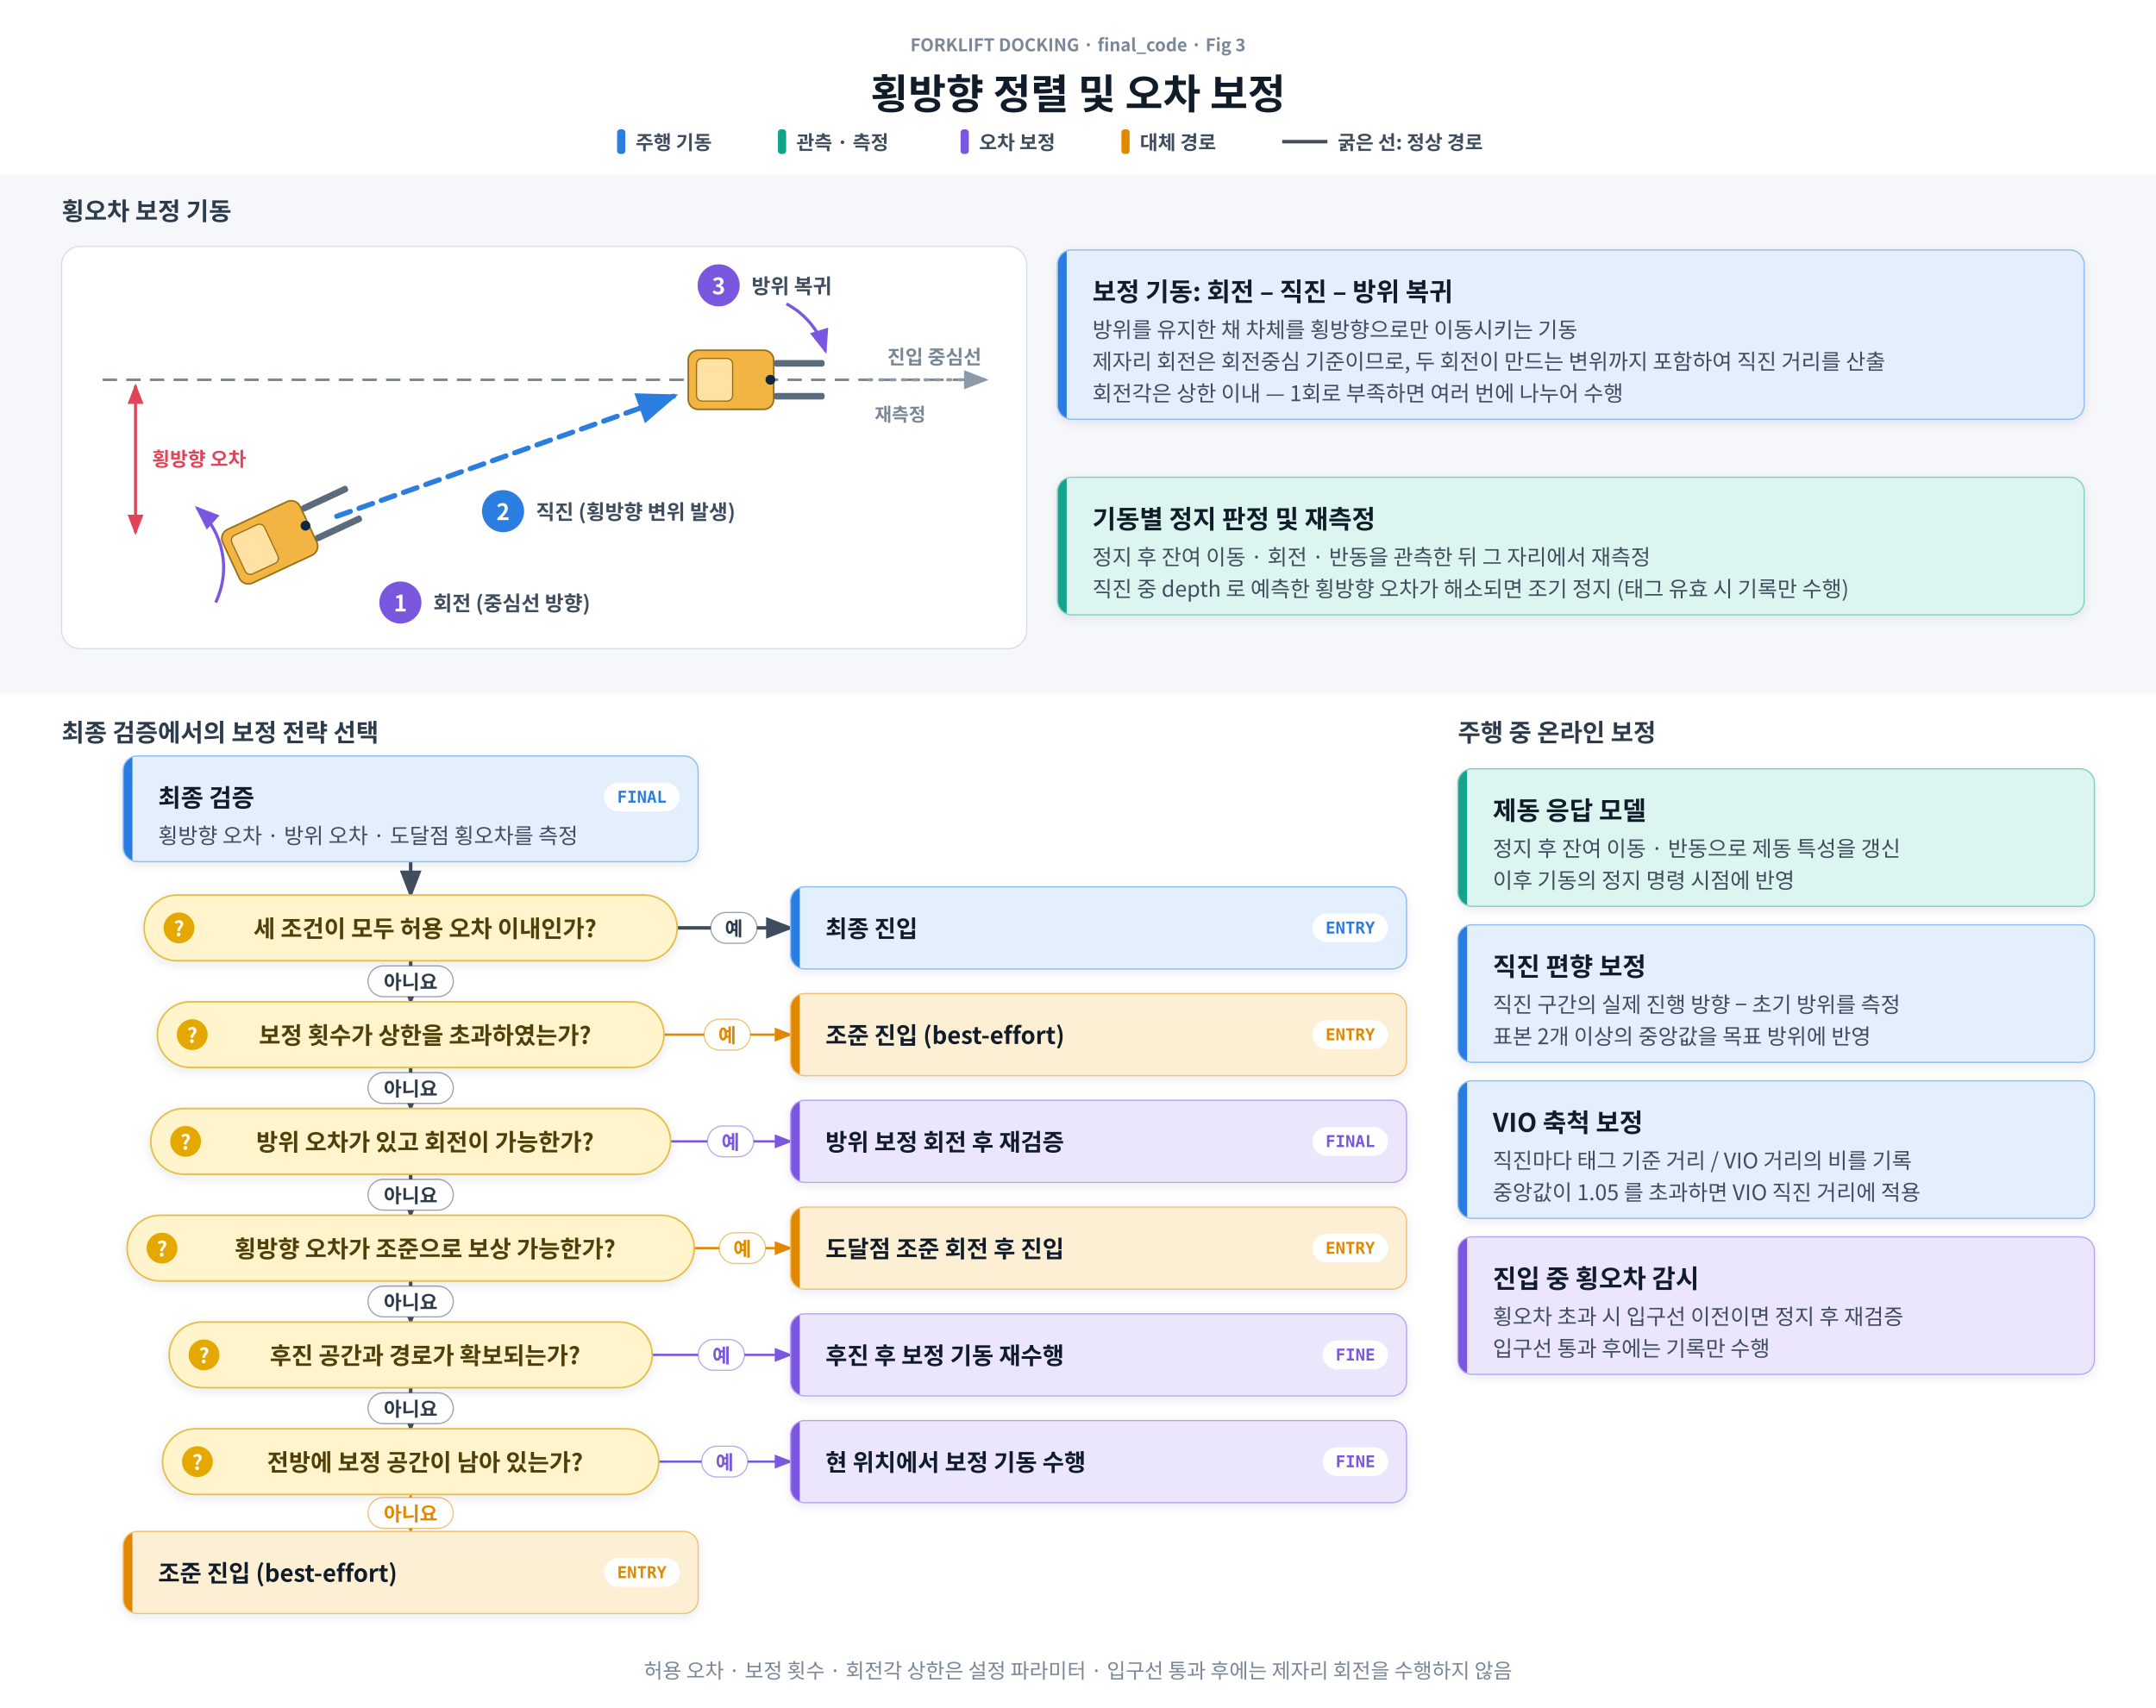
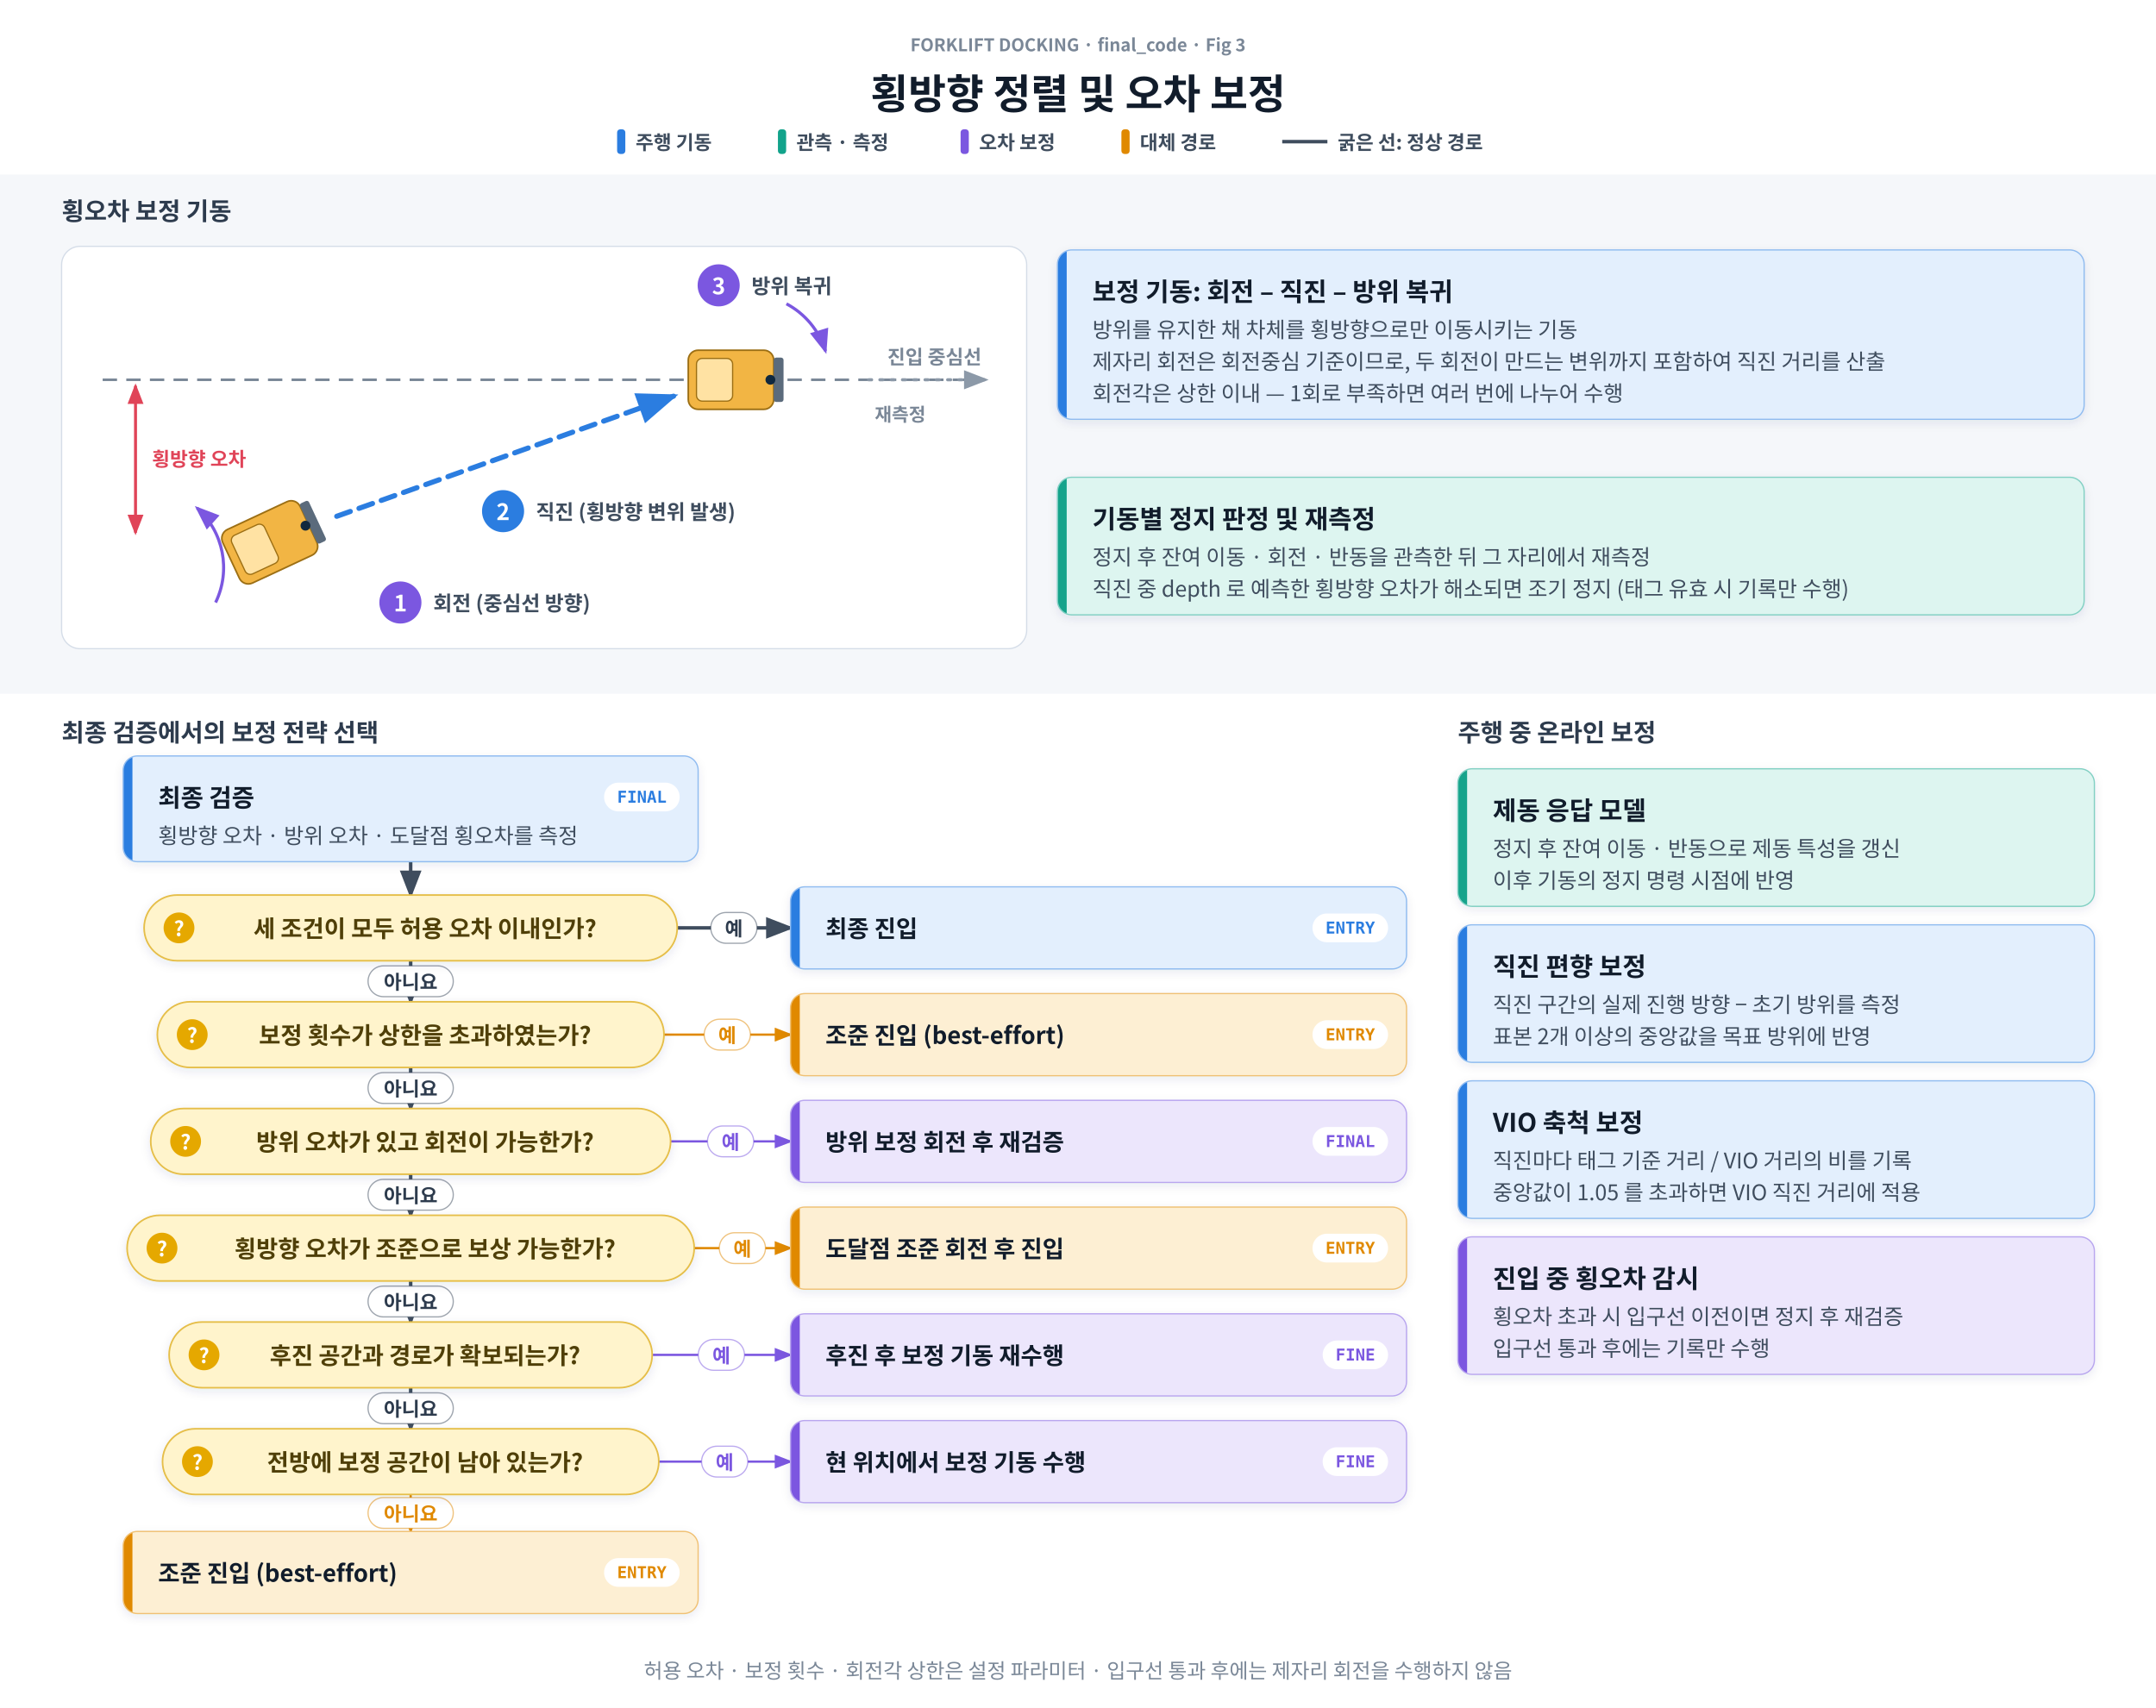
<svg xmlns="http://www.w3.org/2000/svg" width="2100" height="1664" viewBox="0 0 2100 1664" role="img" aria-label="횡방향 정렬 및 오차 보정">
  <rect width="2100" height="1664" fill="#FFFFFF" />
  <defs>
    <filter id="soft" x="-10%" y="-20%" width="120%" height="150%">
      <feDropShadow dx="0" dy="3" stdDeviation="5" flood-color="#1B3A5C" flood-opacity="0.10" />
    </filter>
    <marker id="amain" markerWidth="8" markerHeight="7" refX="7" refY="3.5" orient="auto" markerUnits="strokeWidth">
      <path d="M0,0.4 L8,3.5 L0,6.6 Z" fill="#3F4D5E" />
    </marker>
    <marker id="aside" markerWidth="8" markerHeight="7" refX="7" refY="3.5" orient="auto" markerUnits="strokeWidth">
      <path d="M0,0.4 L8,3.5 L0,6.6 Z" fill="#8C99A8" />
    </marker>
    <marker id="aobserve" markerWidth="8" markerHeight="7" refX="7" refY="3.5" orient="auto" markerUnits="strokeWidth">
      <path d="M0,0.4 L8,3.5 L0,6.6 Z" fill="#12A38B" />
    </marker>
    <marker id="acorrect" markerWidth="8" markerHeight="7" refX="7" refY="3.5" orient="auto" markerUnits="strokeWidth">
      <path d="M0,0.4 L8,3.5 L0,6.6 Z" fill="#7B57E0" />
    </marker>
    <marker id="aalt" markerWidth="8" markerHeight="7" refX="7" refY="3.5" orient="auto" markerUnits="strokeWidth">
      <path d="M0,0.4 L8,3.5 L0,6.6 Z" fill="#E08900" />
    </marker>
    <marker id="astop" markerWidth="8" markerHeight="7" refX="7" refY="3.5" orient="auto" markerUnits="strokeWidth">
      <path d="M0,0.4 L8,3.5 L0,6.6 Z" fill="#E04458" />
    </marker>
    <marker id="adrive" markerWidth="8" markerHeight="7" refX="7" refY="3.5" orient="auto" markerUnits="strokeWidth">
      <path d="M0,0.4 L8,3.5 L0,6.6 Z" fill="#2B7DE0" />
    </marker>
  </defs>
  <rect x="0" y="170" width="2100" height="506" fill="#F5F7FA" />
  <rect x="0" y="676" width="2100" height="914" fill="#FFFFFF" />
  <text x="1050" y="44" text-anchor="middle" dominant-baseline="middle" font-family="Apple SD Gothic Neo, Noto Sans CJK KR, sans-serif" font-size="17" font-weight="600" fill="#7A8797">FORKLIFT DOCKING · final_code · Fig 3</text>
  <text x="1050" y="92" text-anchor="middle" dominant-baseline="middle" font-family="Apple SD Gothic Neo, Noto Sans CJK KR, sans-serif" font-size="40" font-weight="800" fill="#111C2B">횡방향 정렬 및 오차 보정</text>
  <rect x="601.08" y="126" width="8" height="24" rx="3" fill="#2B7DE0" />
  <text x="619.08" y="139" text-anchor="start" dominant-baseline="middle" font-family="Apple SD Gothic Neo, Noto Sans CJK KR, sans-serif" font-size="19" font-weight="600" fill="#3F4D5E">주행 기동</text>
  <rect x="757.72" y="126" width="8" height="24" rx="3" fill="#12A38B" />
  <text x="775.72" y="139" text-anchor="start" dominant-baseline="middle" font-family="Apple SD Gothic Neo, Noto Sans CJK KR, sans-serif" font-size="19" font-weight="600" fill="#3F4D5E">관측 · 측정</text>
  <rect x="935.64" y="126" width="8" height="24" rx="3" fill="#7B57E0" />
  <text x="953.64" y="139" text-anchor="start" dominant-baseline="middle" font-family="Apple SD Gothic Neo, Noto Sans CJK KR, sans-serif" font-size="19" font-weight="600" fill="#3F4D5E">오차 보정</text>
  <rect x="1092.28" y="126" width="8" height="24" rx="3" fill="#E08900" />
  <text x="1110.28" y="139" text-anchor="start" dominant-baseline="middle" font-family="Apple SD Gothic Neo, Noto Sans CJK KR, sans-serif" font-size="19" font-weight="600" fill="#3F4D5E">대체 경로</text>
  <line x1="1248.92" y1="138" x2="1292.92" y2="138" stroke="#3F4D5E" stroke-width="3.4" />
  <text x="1302.92" y="139" text-anchor="start" dominant-baseline="middle" font-family="Apple SD Gothic Neo, Noto Sans CJK KR, sans-serif" font-size="19" font-weight="600" fill="#3F4D5E">굵은 선: 정상 경로</text>
  <path d="M400,839.5 L400,872" fill="none" stroke="#3F4D5E" stroke-width="3.4" marker-end="url(#amain)" />
  <path d="M659.64,904 L770,904" fill="none" stroke="#3F4D5E" stroke-width="3.4" marker-end="url(#amain)" />
  <rect x="692.32" y="889" width="45" height="30" rx="15" fill="#FFFFFF" stroke="#3F4D5E" stroke-opacity="0.5" stroke-width="1.2" />
  <text x="714.82" y="905" text-anchor="middle" dominant-baseline="middle" font-family="Apple SD Gothic Neo, Noto Sans CJK KR, sans-serif" font-size="19" font-weight="600" fill="#2D3B4D">예</text>
  <path d="M400,936 L400,976" fill="none" stroke="#3F4D5E" stroke-width="3.4" marker-end="url(#amain)" />
  <rect x="358.5" y="941" width="83" height="30" rx="15" fill="#FFFFFF" stroke="#3F4D5E" stroke-opacity="0.5" stroke-width="1.2" />
  <text x="400" y="957" text-anchor="middle" dominant-baseline="middle" font-family="Apple SD Gothic Neo, Noto Sans CJK KR, sans-serif" font-size="19" font-weight="600" fill="#2D3B4D">아니요</text>
  <path d="M646.76,1008 L770,1008" fill="none" stroke="#E08900" stroke-width="2.2" marker-end="url(#aalt)" />
  <rect x="685.88" y="993" width="45" height="30" rx="15" fill="#FFFFFF" stroke="#E08900" stroke-opacity="0.5" stroke-width="1.2" />
  <text x="708.38" y="1009" text-anchor="middle" dominant-baseline="middle" font-family="Apple SD Gothic Neo, Noto Sans CJK KR, sans-serif" font-size="19" font-weight="600" fill="#E08900">예</text>
  <path d="M400,1040 L400,1080" fill="none" stroke="#3F4D5E" stroke-width="3.4" marker-end="url(#amain)" />
  <rect x="358.5" y="1045" width="83" height="30" rx="15" fill="#FFFFFF" stroke="#3F4D5E" stroke-opacity="0.5" stroke-width="1.2" />
  <text x="400" y="1061" text-anchor="middle" dominant-baseline="middle" font-family="Apple SD Gothic Neo, Noto Sans CJK KR, sans-serif" font-size="19" font-weight="600" fill="#2D3B4D">아니요</text>
  <path d="M653.2,1112 L770,1112" fill="none" stroke="#7B57E0" stroke-width="2.2" marker-end="url(#acorrect)" />
  <rect x="689.1" y="1097" width="45" height="30" rx="15" fill="#FFFFFF" stroke="#7B57E0" stroke-opacity="0.5" stroke-width="1.2" />
  <text x="711.6" y="1113" text-anchor="middle" dominant-baseline="middle" font-family="Apple SD Gothic Neo, Noto Sans CJK KR, sans-serif" font-size="19" font-weight="600" fill="#7B57E0">예</text>
  <path d="M400,1144 L400,1184" fill="none" stroke="#3F4D5E" stroke-width="3.4" marker-end="url(#amain)" />
  <rect x="358.5" y="1149" width="83" height="30" rx="15" fill="#FFFFFF" stroke="#3F4D5E" stroke-opacity="0.5" stroke-width="1.2" />
  <text x="400" y="1165" text-anchor="middle" dominant-baseline="middle" font-family="Apple SD Gothic Neo, Noto Sans CJK KR, sans-serif" font-size="19" font-weight="600" fill="#2D3B4D">아니요</text>
  <path d="M676.2,1216 L770,1216" fill="none" stroke="#E08900" stroke-width="2.2" marker-end="url(#aalt)" />
  <rect x="700.6" y="1201" width="45" height="30" rx="15" fill="#FFFFFF" stroke="#E08900" stroke-opacity="0.5" stroke-width="1.2" />
  <text x="723.1" y="1217" text-anchor="middle" dominant-baseline="middle" font-family="Apple SD Gothic Neo, Noto Sans CJK KR, sans-serif" font-size="19" font-weight="600" fill="#E08900">예</text>
  <path d="M400,1248 L400,1288" fill="none" stroke="#3F4D5E" stroke-width="3.4" marker-end="url(#amain)" />
  <rect x="358.5" y="1253" width="83" height="30" rx="15" fill="#FFFFFF" stroke="#3F4D5E" stroke-opacity="0.5" stroke-width="1.2" />
  <text x="400" y="1269" text-anchor="middle" dominant-baseline="middle" font-family="Apple SD Gothic Neo, Noto Sans CJK KR, sans-serif" font-size="19" font-weight="600" fill="#2D3B4D">아니요</text>
  <path d="M635.26,1320 L770,1320" fill="none" stroke="#7B57E0" stroke-width="2.2" marker-end="url(#acorrect)" />
  <rect x="680.13" y="1305" width="45" height="30" rx="15" fill="#FFFFFF" stroke="#7B57E0" stroke-opacity="0.5" stroke-width="1.2" />
  <text x="702.63" y="1321" text-anchor="middle" dominant-baseline="middle" font-family="Apple SD Gothic Neo, Noto Sans CJK KR, sans-serif" font-size="19" font-weight="600" fill="#7B57E0">예</text>
  <path d="M400,1352 L400,1392" fill="none" stroke="#3F4D5E" stroke-width="3.4" marker-end="url(#amain)" />
  <rect x="358.5" y="1357" width="83" height="30" rx="15" fill="#FFFFFF" stroke="#3F4D5E" stroke-opacity="0.5" stroke-width="1.2" />
  <text x="400" y="1373" text-anchor="middle" dominant-baseline="middle" font-family="Apple SD Gothic Neo, Noto Sans CJK KR, sans-serif" font-size="19" font-weight="600" fill="#2D3B4D">아니요</text>
  <path d="M641.7,1424 L770,1424" fill="none" stroke="#7B57E0" stroke-width="2.2" marker-end="url(#acorrect)" />
  <rect x="683.35" y="1409" width="45" height="30" rx="15" fill="#FFFFFF" stroke="#7B57E0" stroke-opacity="0.5" stroke-width="1.2" />
  <text x="705.85" y="1425" text-anchor="middle" dominant-baseline="middle" font-family="Apple SD Gothic Neo, Noto Sans CJK KR, sans-serif" font-size="19" font-weight="600" fill="#7B57E0">예</text>
  <path d="M400,1456 L400,1492" fill="none" stroke="#E08900" stroke-width="2.2" marker-end="url(#aalt)" />
  <rect x="358.5" y="1459" width="83" height="30" rx="15" fill="#FFFFFF" stroke="#E08900" stroke-opacity="0.5" stroke-width="1.2" />
  <text x="400" y="1475" text-anchor="middle" dominant-baseline="middle" font-family="Apple SD Gothic Neo, Noto Sans CJK KR, sans-serif" font-size="19" font-weight="600" fill="#E08900">아니요</text>
  <rect x="1030" y="243.5" width="1000" height="165" rx="14" fill="#2B7DE0" filter="url(#soft)" />
  <path d="M1039,243.5 H2016 A14,14 0 0 1 2030,257.5 V394.5 A14,14 0 0 1 2016,408.5 H1039 Z" fill="#E3EFFD" />
  <rect x="1030" y="243.5" width="1000" height="165" rx="14" fill="none" stroke="#90BCF0" stroke-width="1.2" />
  <text x="1064" y="284.5" text-anchor="start" dominant-baseline="middle" font-family="Apple SD Gothic Neo, Noto Sans CJK KR, sans-serif" font-size="25" font-weight="700" fill="#111C2B">보정 기동: 회전 – 직진 – 방위 복귀</text>
  <text x="1064" y="321.5" text-anchor="start" dominant-baseline="middle" font-family="Apple SD Gothic Neo, Noto Sans CJK KR, sans-serif" font-size="21" font-weight="400" fill="#3F4D5E">방위를 유지한 채 차체를 횡방향으로만 이동시키는 기동</text>
  <text x="1064" y="352.5" text-anchor="start" dominant-baseline="middle" font-family="Apple SD Gothic Neo, Noto Sans CJK KR, sans-serif" font-size="21" font-weight="400" fill="#3F4D5E">제자리 회전은 회전중심 기준이므로, 두 회전이 만드는 변위까지 포함하여 직진 거리를 산출</text>
  <text x="1064" y="383.5" text-anchor="start" dominant-baseline="middle" font-family="Apple SD Gothic Neo, Noto Sans CJK KR, sans-serif" font-size="21" font-weight="400" fill="#3F4D5E">회전각은 상한 이내 — 1회로 부족하면 여러 번에 나누어 수행</text>
  <rect x="1030" y="465" width="1000" height="134" rx="14" fill="#12A38B" filter="url(#soft)" />
  <path d="M1039,465 H2016 A14,14 0 0 1 2030,479 V585 A14,14 0 0 1 2016,599 H1039 Z" fill="#DDF5F0" />
  <rect x="1030" y="465" width="1000" height="134" rx="14" fill="none" stroke="#82D0C3" stroke-width="1.2" />
  <text x="1064" y="506" text-anchor="start" dominant-baseline="middle" font-family="Apple SD Gothic Neo, Noto Sans CJK KR, sans-serif" font-size="25" font-weight="700" fill="#111C2B">기동별 정지 판정 및 재측정</text>
  <text x="1064" y="543" text-anchor="start" dominant-baseline="middle" font-family="Apple SD Gothic Neo, Noto Sans CJK KR, sans-serif" font-size="21" font-weight="400" fill="#3F4D5E">정지 후 잔여 이동 · 회전 · 반동을 관측한 뒤 그 자리에서 재측정</text>
  <text x="1064" y="574" text-anchor="start" dominant-baseline="middle" font-family="Apple SD Gothic Neo, Noto Sans CJK KR, sans-serif" font-size="21" font-weight="400" fill="#3F4D5E">직진 중 depth 로 예측한 횡방향 오차가 해소되면 조기 정지 (태그 유효 시 기록만 수행)</text>
  <rect x="120" y="736.5" width="560" height="103" rx="14" fill="#2B7DE0" filter="url(#soft)" />
  <path d="M129,736.5 H666 A14,14 0 0 1 680,750.5 V825.5 A14,14 0 0 1 666,839.5 H129 Z" fill="#E3EFFD" />
  <rect x="120" y="736.5" width="560" height="103" rx="14" fill="none" stroke="#90BCF0" stroke-width="1.2" />
  <text x="154" y="777.5" text-anchor="start" dominant-baseline="middle" font-family="Apple SD Gothic Neo, Noto Sans CJK KR, sans-serif" font-size="24" font-weight="700" fill="#111C2B">최종 검증</text>
  <rect x="588.4" y="762.5" width="73.6" height="28" rx="14" fill="#FFFFFF" />
  <text x="625.2" y="777.5" text-anchor="middle" dominant-baseline="middle" font-family="SF Mono, Menlo, Consolas, monospace" font-size="16" font-weight="600" fill="#2B7DE0">FINAL</text>
  <text x="154" y="814.5" text-anchor="start" dominant-baseline="middle" font-family="Apple SD Gothic Neo, Noto Sans CJK KR, sans-serif" font-size="21" font-weight="400" fill="#3F4D5E">횡방향 오차 · 방위 오차 · 도달점 횡오차를 측정</text>
  <rect x="140.36" y="872" width="519.28" height="64" rx="32" fill="#FFF4CC" stroke="#E5BE4A" stroke-width="1.6" filter="url(#soft)" />
  <circle cx="174.36" cy="904" r="15" fill="#E5A800" />
  <text x="174.36" y="905" text-anchor="middle" dominant-baseline="middle" font-family="Apple SD Gothic Neo, Noto Sans CJK KR, sans-serif" font-size="20" font-weight="800" fill="#FFFFFF">?</text>
  <text x="414" y="905" text-anchor="middle" dominant-baseline="middle" font-family="Apple SD Gothic Neo, Noto Sans CJK KR, sans-serif" font-size="23" font-weight="700" fill="#4F3F08">세 조건이 모두 허용 오차 이내인가?</text>
  <rect x="770" y="864" width="600" height="80" rx="14" fill="#2B7DE0" filter="url(#soft)" />
  <path d="M779,864 H1356 A14,14 0 0 1 1370,878 V930 A14,14 0 0 1 1356,944 H779 Z" fill="#E3EFFD" />
  <rect x="770" y="864" width="600" height="80" rx="14" fill="none" stroke="#90BCF0" stroke-width="1.2" />
  <text x="804" y="905" text-anchor="start" dominant-baseline="middle" font-family="Apple SD Gothic Neo, Noto Sans CJK KR, sans-serif" font-size="23" font-weight="700" fill="#111C2B">최종 진입</text>
  <rect x="1278.4" y="890" width="73.6" height="28" rx="14" fill="#FFFFFF" />
  <text x="1315.2" y="905" text-anchor="middle" dominant-baseline="middle" font-family="SF Mono, Menlo, Consolas, monospace" font-size="16" font-weight="600" fill="#2B7DE0">ENTRY</text>
  <rect x="153.24" y="976" width="493.52" height="64" rx="32" fill="#FFF4CC" stroke="#E5BE4A" stroke-width="1.6" filter="url(#soft)" />
  <circle cx="187.24" cy="1008" r="15" fill="#E5A800" />
  <text x="187.24" y="1009" text-anchor="middle" dominant-baseline="middle" font-family="Apple SD Gothic Neo, Noto Sans CJK KR, sans-serif" font-size="20" font-weight="800" fill="#FFFFFF">?</text>
  <text x="414" y="1009" text-anchor="middle" dominant-baseline="middle" font-family="Apple SD Gothic Neo, Noto Sans CJK KR, sans-serif" font-size="23" font-weight="700" fill="#4F3F08">보정 횟수가 상한을 초과하였는가?</text>
  <rect x="770" y="968" width="600" height="80" rx="14" fill="#E08900" filter="url(#soft)" />
  <path d="M779,968 H1356 A14,14 0 0 1 1370,982 V1034 A14,14 0 0 1 1356,1048 H779 Z" fill="#FDEFD3" />
  <rect x="770" y="968" width="600" height="80" rx="14" fill="none" stroke="#F0C174" stroke-width="1.2" />
  <text x="804" y="1009" text-anchor="start" dominant-baseline="middle" font-family="Apple SD Gothic Neo, Noto Sans CJK KR, sans-serif" font-size="23" font-weight="700" fill="#111C2B">조준 진입 (best-effort)</text>
  <rect x="1278.4" y="994" width="73.6" height="28" rx="14" fill="#FFFFFF" />
  <text x="1315.2" y="1009" text-anchor="middle" dominant-baseline="middle" font-family="SF Mono, Menlo, Consolas, monospace" font-size="16" font-weight="600" fill="#E08900">ENTRY</text>
  <rect x="146.8" y="1080" width="506.4" height="64" rx="32" fill="#FFF4CC" stroke="#E5BE4A" stroke-width="1.6" filter="url(#soft)" />
  <circle cx="180.8" cy="1112" r="15" fill="#E5A800" />
  <text x="180.8" y="1113" text-anchor="middle" dominant-baseline="middle" font-family="Apple SD Gothic Neo, Noto Sans CJK KR, sans-serif" font-size="20" font-weight="800" fill="#FFFFFF">?</text>
  <text x="414" y="1113" text-anchor="middle" dominant-baseline="middle" font-family="Apple SD Gothic Neo, Noto Sans CJK KR, sans-serif" font-size="23" font-weight="700" fill="#4F3F08">방위 오차가 있고 회전이 가능한가?</text>
  <rect x="770" y="1072" width="600" height="80" rx="14" fill="#7B57E0" filter="url(#soft)" />
  <path d="M779,1072 H1356 A14,14 0 0 1 1370,1086 V1138 A14,14 0 0 1 1356,1152 H779 Z" fill="#ECE6FC" />
  <rect x="770" y="1072" width="600" height="80" rx="14" fill="none" stroke="#B9A6EF" stroke-width="1.2" />
  <text x="804" y="1113" text-anchor="start" dominant-baseline="middle" font-family="Apple SD Gothic Neo, Noto Sans CJK KR, sans-serif" font-size="23" font-weight="700" fill="#111C2B">방위 보정 회전 후 재검증</text>
  <rect x="1278.4" y="1098" width="73.6" height="28" rx="14" fill="#FFFFFF" />
  <text x="1315.2" y="1113" text-anchor="middle" dominant-baseline="middle" font-family="SF Mono, Menlo, Consolas, monospace" font-size="16" font-weight="600" fill="#7B57E0">FINAL</text>
  <rect x="123.8" y="1184" width="552.4" height="64" rx="32" fill="#FFF4CC" stroke="#E5BE4A" stroke-width="1.6" filter="url(#soft)" />
  <circle cx="157.8" cy="1216" r="15" fill="#E5A800" />
  <text x="157.8" y="1217" text-anchor="middle" dominant-baseline="middle" font-family="Apple SD Gothic Neo, Noto Sans CJK KR, sans-serif" font-size="20" font-weight="800" fill="#FFFFFF">?</text>
  <text x="414" y="1217" text-anchor="middle" dominant-baseline="middle" font-family="Apple SD Gothic Neo, Noto Sans CJK KR, sans-serif" font-size="23" font-weight="700" fill="#4F3F08">횡방향 오차가 조준으로 보상 가능한가?</text>
  <rect x="770" y="1176" width="600" height="80" rx="14" fill="#E08900" filter="url(#soft)" />
  <path d="M779,1176 H1356 A14,14 0 0 1 1370,1190 V1242 A14,14 0 0 1 1356,1256 H779 Z" fill="#FDEFD3" />
  <rect x="770" y="1176" width="600" height="80" rx="14" fill="none" stroke="#F0C174" stroke-width="1.2" />
  <text x="804" y="1217" text-anchor="start" dominant-baseline="middle" font-family="Apple SD Gothic Neo, Noto Sans CJK KR, sans-serif" font-size="23" font-weight="700" fill="#111C2B">도달점 조준 회전 후 진입</text>
  <rect x="1278.4" y="1202" width="73.6" height="28" rx="14" fill="#FFFFFF" />
  <text x="1315.2" y="1217" text-anchor="middle" dominant-baseline="middle" font-family="SF Mono, Menlo, Consolas, monospace" font-size="16" font-weight="600" fill="#E08900">ENTRY</text>
  <rect x="164.74" y="1288" width="470.52" height="64" rx="32" fill="#FFF4CC" stroke="#E5BE4A" stroke-width="1.6" filter="url(#soft)" />
  <circle cx="198.74" cy="1320" r="15" fill="#E5A800" />
  <text x="198.74" y="1321" text-anchor="middle" dominant-baseline="middle" font-family="Apple SD Gothic Neo, Noto Sans CJK KR, sans-serif" font-size="20" font-weight="800" fill="#FFFFFF">?</text>
  <text x="414" y="1321" text-anchor="middle" dominant-baseline="middle" font-family="Apple SD Gothic Neo, Noto Sans CJK KR, sans-serif" font-size="23" font-weight="700" fill="#4F3F08">후진 공간과 경로가 확보되는가?</text>
  <rect x="770" y="1280" width="600" height="80" rx="14" fill="#7B57E0" filter="url(#soft)" />
  <path d="M779,1280 H1356 A14,14 0 0 1 1370,1294 V1346 A14,14 0 0 1 1356,1360 H779 Z" fill="#ECE6FC" />
  <rect x="770" y="1280" width="600" height="80" rx="14" fill="none" stroke="#B9A6EF" stroke-width="1.2" />
  <text x="804" y="1321" text-anchor="start" dominant-baseline="middle" font-family="Apple SD Gothic Neo, Noto Sans CJK KR, sans-serif" font-size="23" font-weight="700" fill="#111C2B">후진 후 보정 기동 재수행</text>
  <rect x="1288.32" y="1306" width="63.68" height="28" rx="14" fill="#FFFFFF" />
  <text x="1320.16" y="1321" text-anchor="middle" dominant-baseline="middle" font-family="SF Mono, Menlo, Consolas, monospace" font-size="16" font-weight="600" fill="#7B57E0">FINE</text>
  <rect x="158.3" y="1392" width="483.4" height="64" rx="32" fill="#FFF4CC" stroke="#E5BE4A" stroke-width="1.6" filter="url(#soft)" />
  <circle cx="192.3" cy="1424" r="15" fill="#E5A800" />
  <text x="192.3" y="1425" text-anchor="middle" dominant-baseline="middle" font-family="Apple SD Gothic Neo, Noto Sans CJK KR, sans-serif" font-size="20" font-weight="800" fill="#FFFFFF">?</text>
  <text x="414" y="1425" text-anchor="middle" dominant-baseline="middle" font-family="Apple SD Gothic Neo, Noto Sans CJK KR, sans-serif" font-size="23" font-weight="700" fill="#4F3F08">전방에 보정 공간이 남아 있는가?</text>
  <rect x="770" y="1384" width="600" height="80" rx="14" fill="#7B57E0" filter="url(#soft)" />
  <path d="M779,1384 H1356 A14,14 0 0 1 1370,1398 V1450 A14,14 0 0 1 1356,1464 H779 Z" fill="#ECE6FC" />
  <rect x="770" y="1384" width="600" height="80" rx="14" fill="none" stroke="#B9A6EF" stroke-width="1.2" />
  <text x="804" y="1425" text-anchor="start" dominant-baseline="middle" font-family="Apple SD Gothic Neo, Noto Sans CJK KR, sans-serif" font-size="23" font-weight="700" fill="#111C2B">현 위치에서 보정 기동 수행</text>
  <rect x="1288.32" y="1410" width="63.68" height="28" rx="14" fill="#FFFFFF" />
  <text x="1320.16" y="1425" text-anchor="middle" dominant-baseline="middle" font-family="SF Mono, Menlo, Consolas, monospace" font-size="16" font-weight="600" fill="#7B57E0">FINE</text>
  <rect x="120" y="1492" width="560" height="80" rx="14" fill="#E08900" filter="url(#soft)" />
  <path d="M129,1492 H666 A14,14 0 0 1 680,1506 V1558 A14,14 0 0 1 666,1572 H129 Z" fill="#FDEFD3" />
  <rect x="120" y="1492" width="560" height="80" rx="14" fill="none" stroke="#F0C174" stroke-width="1.2" />
  <text x="154" y="1533" text-anchor="start" dominant-baseline="middle" font-family="Apple SD Gothic Neo, Noto Sans CJK KR, sans-serif" font-size="23" font-weight="700" fill="#111C2B">조준 진입 (best-effort)</text>
  <rect x="588.4" y="1518" width="73.6" height="28" rx="14" fill="#FFFFFF" />
  <text x="625.2" y="1533" text-anchor="middle" dominant-baseline="middle" font-family="SF Mono, Menlo, Consolas, monospace" font-size="16" font-weight="600" fill="#E08900">ENTRY</text>
  <rect x="1420" y="749" width="620" height="134" rx="14" fill="#12A38B" filter="url(#soft)" />
  <path d="M1429,749 H2026 A14,14 0 0 1 2040,763 V869 A14,14 0 0 1 2026,883 H1429 Z" fill="#DDF5F0" />
  <rect x="1420" y="749" width="620" height="134" rx="14" fill="none" stroke="#82D0C3" stroke-width="1.2" />
  <text x="1454" y="790" text-anchor="start" dominant-baseline="middle" font-family="Apple SD Gothic Neo, Noto Sans CJK KR, sans-serif" font-size="25" font-weight="700" fill="#111C2B">제동 응답 모델</text>
  <text x="1454" y="827" text-anchor="start" dominant-baseline="middle" font-family="Apple SD Gothic Neo, Noto Sans CJK KR, sans-serif" font-size="21" font-weight="400" fill="#3F4D5E">정지 후 잔여 이동 · 반동으로 제동 특성을 갱신</text>
  <text x="1454" y="858" text-anchor="start" dominant-baseline="middle" font-family="Apple SD Gothic Neo, Noto Sans CJK KR, sans-serif" font-size="21" font-weight="400" fill="#3F4D5E">이후 기동의 정지 명령 시점에 반영</text>
  <rect x="1420" y="901" width="620" height="134" rx="14" fill="#2B7DE0" filter="url(#soft)" />
  <path d="M1429,901 H2026 A14,14 0 0 1 2040,915 V1021 A14,14 0 0 1 2026,1035 H1429 Z" fill="#E3EFFD" />
  <rect x="1420" y="901" width="620" height="134" rx="14" fill="none" stroke="#90BCF0" stroke-width="1.2" />
  <text x="1454" y="942" text-anchor="start" dominant-baseline="middle" font-family="Apple SD Gothic Neo, Noto Sans CJK KR, sans-serif" font-size="25" font-weight="700" fill="#111C2B">직진 편향 보정</text>
  <text x="1454" y="979" text-anchor="start" dominant-baseline="middle" font-family="Apple SD Gothic Neo, Noto Sans CJK KR, sans-serif" font-size="21" font-weight="400" fill="#3F4D5E">직진 구간의 실제 진행 방향 − 초기 방위를 측정</text>
  <text x="1454" y="1010" text-anchor="start" dominant-baseline="middle" font-family="Apple SD Gothic Neo, Noto Sans CJK KR, sans-serif" font-size="21" font-weight="400" fill="#3F4D5E">표본 2개 이상의 중앙값을 목표 방위에 반영</text>
  <rect x="1420" y="1053" width="620" height="134" rx="14" fill="#2B7DE0" filter="url(#soft)" />
  <path d="M1429,1053 H2026 A14,14 0 0 1 2040,1067 V1173 A14,14 0 0 1 2026,1187 H1429 Z" fill="#E3EFFD" />
  <rect x="1420" y="1053" width="620" height="134" rx="14" fill="none" stroke="#90BCF0" stroke-width="1.2" />
  <text x="1454" y="1094" text-anchor="start" dominant-baseline="middle" font-family="Apple SD Gothic Neo, Noto Sans CJK KR, sans-serif" font-size="25" font-weight="700" fill="#111C2B">VIO 축척 보정</text>
  <text x="1454" y="1131" text-anchor="start" dominant-baseline="middle" font-family="Apple SD Gothic Neo, Noto Sans CJK KR, sans-serif" font-size="21" font-weight="400" fill="#3F4D5E">직진마다 태그 기준 거리 / VIO 거리의 비를 기록</text>
  <text x="1454" y="1162" text-anchor="start" dominant-baseline="middle" font-family="Apple SD Gothic Neo, Noto Sans CJK KR, sans-serif" font-size="21" font-weight="400" fill="#3F4D5E">중앙값이 1.05 를 초과하면 VIO 직진 거리에 적용</text>
  <rect x="1420" y="1205" width="620" height="134" rx="14" fill="#7B57E0" filter="url(#soft)" />
  <path d="M1429,1205 H2026 A14,14 0 0 1 2040,1219 V1325 A14,14 0 0 1 2026,1339 H1429 Z" fill="#ECE6FC" />
  <rect x="1420" y="1205" width="620" height="134" rx="14" fill="none" stroke="#B9A6EF" stroke-width="1.2" />
  <text x="1454" y="1246" text-anchor="start" dominant-baseline="middle" font-family="Apple SD Gothic Neo, Noto Sans CJK KR, sans-serif" font-size="25" font-weight="700" fill="#111C2B">진입 중 횡오차 감시</text>
  <text x="1454" y="1283" text-anchor="start" dominant-baseline="middle" font-family="Apple SD Gothic Neo, Noto Sans CJK KR, sans-serif" font-size="21" font-weight="400" fill="#3F4D5E">횡오차 초과 시 입구선 이전이면 정지 후 재검증</text>
  <text x="1454" y="1314" text-anchor="start" dominant-baseline="middle" font-family="Apple SD Gothic Neo, Noto Sans CJK KR, sans-serif" font-size="21" font-weight="400" fill="#3F4D5E">입구선 통과 후에는 기록만 수행</text>
  <text x="60" y="206" text-anchor="start" dominant-baseline="middle" font-family="Apple SD Gothic Neo, Noto Sans CJK KR, sans-serif" font-size="24" font-weight="800" fill="#2D3B4D">횡오차 보정 기동</text>
  <text x="60" y="714" text-anchor="start" dominant-baseline="middle" font-family="Apple SD Gothic Neo, Noto Sans CJK KR, sans-serif" font-size="24" font-weight="800" fill="#2D3B4D">최종 검증에서의 보정 전략 선택</text>
  <rect x="60" y="240" width="940" height="392" rx="18" fill="#FFFFFF" stroke="#D5DDE8" stroke-width="1.2" />
  <line x1="100" y1="370" x2="960" y2="370" stroke="#7A8797" stroke-width="2.5" stroke-dasharray="14 9" />
  <text x="956" y="348" text-anchor="end" dominant-baseline="middle" font-family="Apple SD Gothic Neo, Noto Sans CJK KR, sans-serif" font-size="19" font-weight="700" fill="#7A8797">진입 중심선</text>
  <path d="M132,376 V519" stroke="#E04458" stroke-width="2.5" marker-end="url(#astop)" />
  <path d="M132,519 V376" stroke="#E04458" stroke-width="2.5" marker-end="url(#astop)" />
  <text x="148" y="447.5" text-anchor="start" dominant-baseline="middle" font-family="Apple SD Gothic Neo, Noto Sans CJK KR, sans-serif" font-size="19" font-weight="700" fill="#E04458">횡방향 오차</text>
  <path d="M328,503 L656,386" fill="none" stroke="#2B7DE0" stroke-width="5" stroke-dasharray="14 9" stroke-linecap="round" marker-end="url(#adrive)" />
  <path d="M846,370 H960" fill="none" stroke="#8C99A8" stroke-width="3" stroke-dasharray="3 8" stroke-linecap="round" marker-end="url(#aside)" />
  <g transform="translate(270,525) rotate(-25) scale(0.8)">
    <rect x="-62" y="-36" width="104" height="72" rx="12" fill="#F2B544" stroke="#9C6F14" stroke-width="2" />
    <rect x="-52" y="-26" width="44" height="52" rx="7" fill="#FFE2A3" stroke="#9C6F14" stroke-width="1.5" />
-     <rect x="42" y="-24" width="62" height="8" rx="3" fill="#5B6B7C" />
-     <rect x="42" y="16" width="62" height="8" rx="3" fill="#5B6B7C" />
+     <rect x="42" y="-27" width="12" height="54" rx="3" fill="#5B6B7C" />
    <circle cx="38" cy="0" r="6" fill="#10283E" />
  </g>
  <g transform="translate(720,370) rotate(0) scale(0.8)">
    <rect x="-62" y="-36" width="104" height="72" rx="12" fill="#F2B544" stroke="#9C6F14" stroke-width="2" />
    <rect x="-52" y="-26" width="44" height="52" rx="7" fill="#FFE2A3" stroke="#9C6F14" stroke-width="1.5" />
-     <rect x="42" y="-24" width="62" height="8" rx="3" fill="#5B6B7C" />
-     <rect x="42" y="16" width="62" height="8" rx="3" fill="#5B6B7C" />
+     <rect x="42" y="-27" width="12" height="54" rx="3" fill="#5B6B7C" />
    <circle cx="38" cy="0" r="6" fill="#10283E" />
  </g>
  <path d="M210,587 A78,78 0 0 0 192,495" fill="none" stroke="#7B57E0" stroke-width="3" marker-end="url(#acorrect)" />
  <path d="M766,296 A78,78 0 0 1 804,342" fill="none" stroke="#7B57E0" stroke-width="3" marker-end="url(#acorrect)" />
  <circle cx="390" cy="587" r="22" fill="#7B57E0" stroke="#FFFFFF" stroke-width="3" />
  <text x="390" y="588" text-anchor="middle" dominant-baseline="middle" font-family="Apple SD Gothic Neo, Noto Sans CJK KR, sans-serif" font-size="22" font-weight="800" fill="#FFFFFF">1</text>
  <text x="422" y="588" text-anchor="start" dominant-baseline="middle" font-family="Apple SD Gothic Neo, Noto Sans CJK KR, sans-serif" font-size="20" font-weight="700" fill="#3F4D5E">회전 (중심선 방향)</text>
  <circle cx="490" cy="498" r="22" fill="#2B7DE0" stroke="#FFFFFF" stroke-width="3" />
  <text x="490" y="499" text-anchor="middle" dominant-baseline="middle" font-family="Apple SD Gothic Neo, Noto Sans CJK KR, sans-serif" font-size="22" font-weight="800" fill="#FFFFFF">2</text>
  <text x="522" y="499" text-anchor="start" dominant-baseline="middle" font-family="Apple SD Gothic Neo, Noto Sans CJK KR, sans-serif" font-size="20" font-weight="700" fill="#3F4D5E">직진 (횡방향 변위 발생)</text>
  <circle cx="700" cy="278" r="22" fill="#7B57E0" stroke="#FFFFFF" stroke-width="3" />
  <text x="700" y="279" text-anchor="middle" dominant-baseline="middle" font-family="Apple SD Gothic Neo, Noto Sans CJK KR, sans-serif" font-size="22" font-weight="800" fill="#FFFFFF">3</text>
  <text x="732" y="279" text-anchor="start" dominant-baseline="middle" font-family="Apple SD Gothic Neo, Noto Sans CJK KR, sans-serif" font-size="20" font-weight="700" fill="#3F4D5E">방위 복귀</text>
  <text x="852" y="404" text-anchor="start" dominant-baseline="middle" font-family="Apple SD Gothic Neo, Noto Sans CJK KR, sans-serif" font-size="18" font-weight="600" fill="#7A8797">재측정</text>
  <text x="1420" y="714" text-anchor="start" dominant-baseline="middle" font-family="Apple SD Gothic Neo, Noto Sans CJK KR, sans-serif" font-size="24" font-weight="800" fill="#2D3B4D">주행 중 온라인 보정</text>
  <text x="1050" y="1628" text-anchor="middle" dominant-baseline="middle" font-family="Apple SD Gothic Neo, Noto Sans CJK KR, sans-serif" font-size="20" font-weight="400" fill="#7A8797">허용 오차 · 보정 횟수 · 회전각 상한은 설정 파라미터  ·  입구선 통과 후에는 제자리 회전을 수행하지 않음</text>
</svg>
